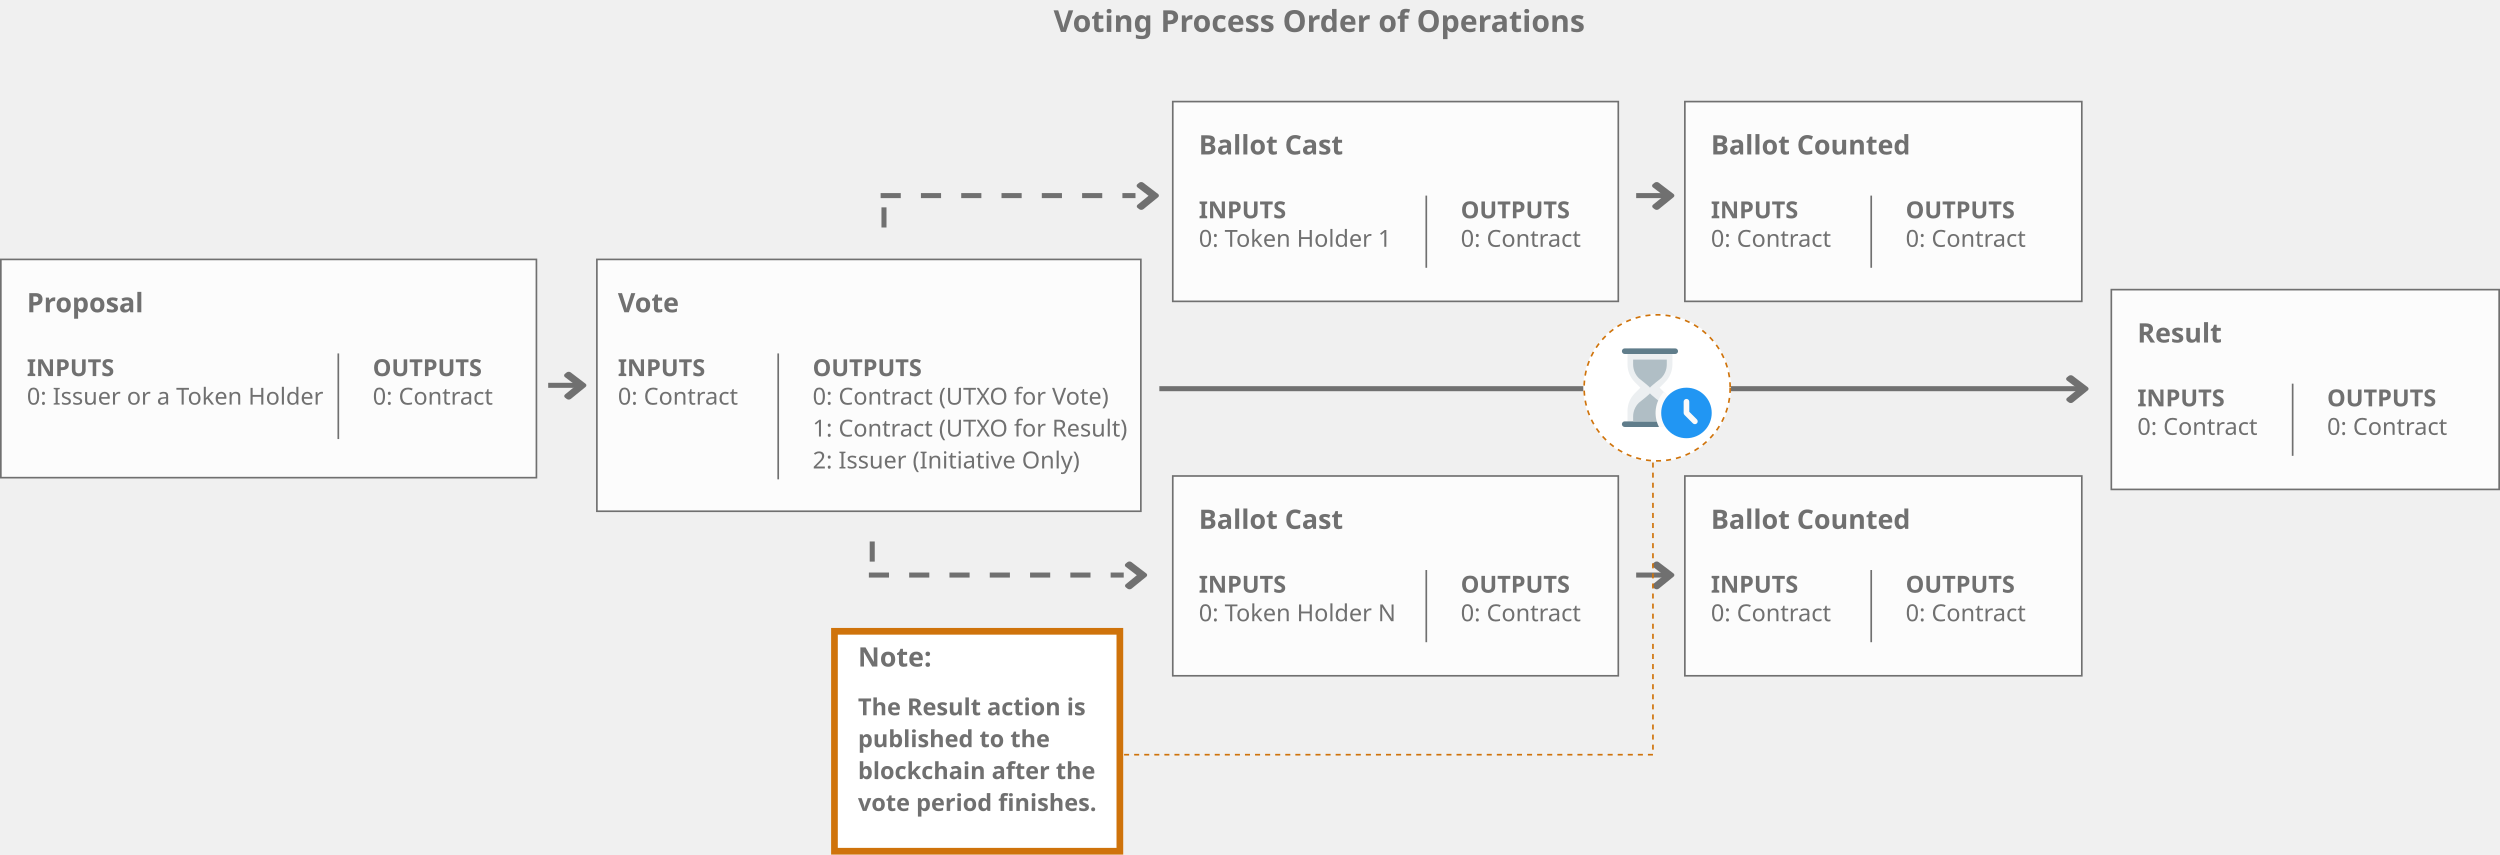
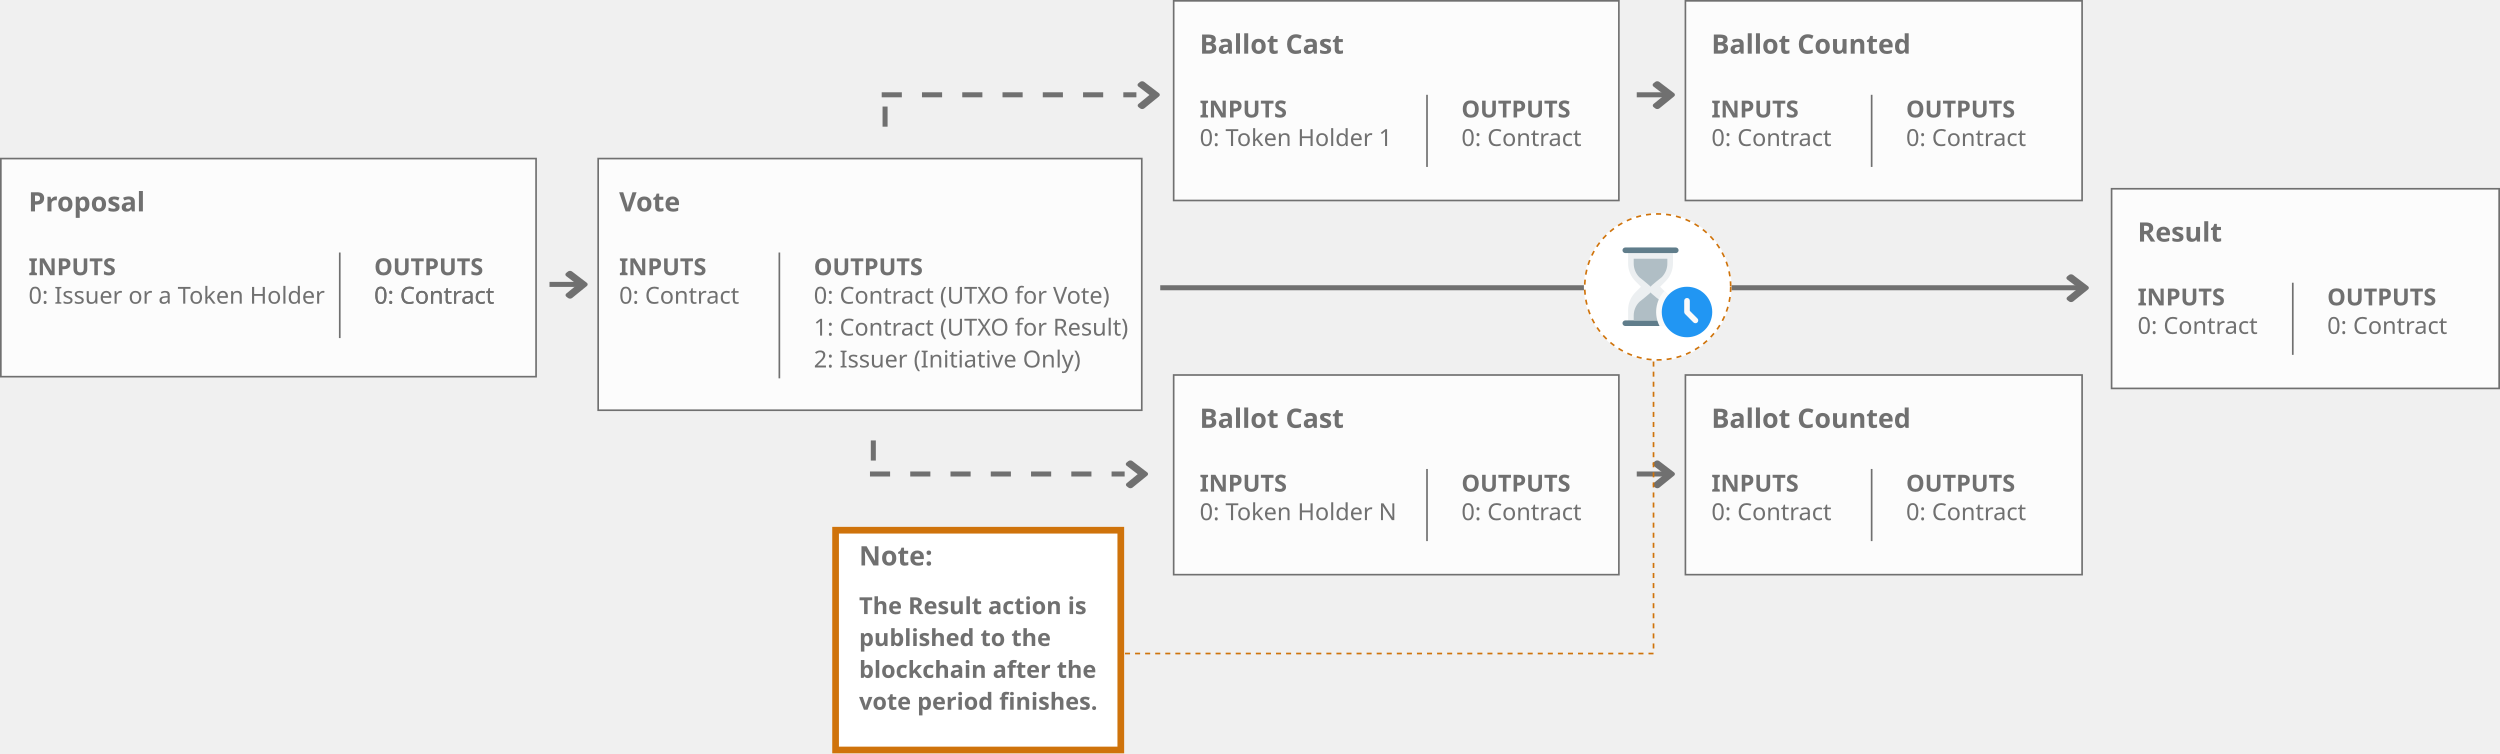
- <svg xmlns="http://www.w3.org/2000/svg" width="1489" height="509" viewBox="0 0 1489 509">
-   <g id="Group_40" data-name="Group 40" transform="translate(674 5777)">
-     <g id="Rectangle_251" data-name="Rectangle 251" transform="translate(-674 -5623)" fill="#fcfcfc" stroke="#707070" stroke-width="1">
+ <svg xmlns="http://www.w3.org/2000/svg" width="1490" height="449" viewBox="0 0 1490 449">
+   <g id="vote-order-of-operations" transform="translate(675 5717)">
+     <g id="Rectangle_251" data-name="Rectangle 251" transform="translate(-675 -5623)" fill="#fcfcfc" stroke="#707070" stroke-width="1">
      <rect width="320" height="131" stroke="none" />
      <rect x="0.5" y="0.5" width="319" height="130" fill="none" />
    </g>
    <text id="Proposal" transform="translate(-658 -5591)" fill="#707070" font-size="16" font-family="SegoeUI-Semibold, Segoe UI" font-weight="600">
      <tspan x="0" y="0">Proposal</tspan>
    </text>
    <text id="INPUTS" transform="translate(-658 -5568)" fill="#707070" font-size="14" font-family="SegoeUI-Bold, Segoe UI" font-weight="700">
      <tspan x="0" y="15">INPUTS</tspan>
    </text>
    <text id="OUTPUTS_" data-name="OUTPUTS " transform="translate(-452 -5568)" fill="#707070" font-size="14" font-family="SegoeUI-Bold, Segoe UI" font-weight="700">
      <tspan x="0" y="15">OUTPUTS </tspan>
    </text>
    <line id="Line_301" data-name="Line 301" y2="51" transform="translate(-472.5 -5566.5)" fill="none" stroke="#707070" stroke-width="1" />
    <text id="_0:_Issuer_or_a_Token_Holder_" data-name="0: Issuer or a Token Holder " transform="translate(-658 -5536)" fill="#707070" font-size="14" font-family="SegoeUI, Segoe UI">
      <tspan x="0" y="0">0: Issuer or a Token Holder </tspan>
    </text>
    <text id="_0:_Contract_" data-name="0: Contract " transform="translate(-452 -5536)" fill="#707070" font-size="14" font-family="SegoeUI, Segoe UI">
      <tspan x="0" y="0">0: Contract </tspan>
    </text>
    <g id="Rectangle_252" data-name="Rectangle 252" transform="translate(-319 -5623)" fill="#fcfcfc" stroke="#707070" stroke-width="1">
      <rect width="325" height="151" stroke="none" />
      <rect x="0.5" y="0.5" width="324" height="150" fill="none" />
    </g>
    <text id="Vote" transform="translate(-306 -5591)" fill="#707070" font-size="16" font-family="SegoeUI-Semibold, Segoe UI" font-weight="600">
      <tspan x="0" y="0">Vote</tspan>
    </text>
    <text id="INPUTS-2" data-name="INPUTS" transform="translate(-306 -5568)" fill="#707070" font-size="14" font-family="SegoeUI-Bold, Segoe UI" font-weight="700">
      <tspan x="0" y="15">INPUTS</tspan>
    </text>
    <text id="OUTPUTS_2" data-name="OUTPUTS " transform="translate(-190 -5568)" fill="#707070" font-size="14" font-family="SegoeUI-Bold, Segoe UI" font-weight="700">
      <tspan x="0" y="15">OUTPUTS </tspan>
    </text>
    <line id="Line_302" data-name="Line 302" y2="75" transform="translate(-210.5 -5566.5)" fill="none" stroke="#707070" stroke-width="1" />
    <text id="_0:_Contract" data-name="0: Contract" transform="translate(-306 -5536)" fill="#707070" font-size="14" font-family="SegoeUI, Segoe UI">
      <tspan x="0" y="0">0: Contract</tspan>
    </text>
    <text id="_0:_Contract_UTXO_for_Vote_1:_Contract_UTXO_for_Result_2:_Issuer_Initiative_Only_" data-name="0: Contract (UTXO for Vote) 1: Contract (UTXO for Result) 2: Issuer (Initiative Only)" transform="translate(-190 -5536)" fill="#707070" font-size="14" font-family="SegoeUI, Segoe UI">
      <tspan x="0" y="0">0: Contract (UTXO for Vote)</tspan>
      <tspan x="0" y="19">1: Contract (UTXO for Result)</tspan>
      <tspan x="0" y="38">2: Issuer (Initiative Only)</tspan>
    </text>
    <g id="Rectangle_253" data-name="Rectangle 253" transform="translate(24 -5717)" fill="#fcfcfc" stroke="#707070" stroke-width="1">
      <rect width="266.357" height="120" stroke="none" />
      <rect x="0.5" y="0.5" width="265.357" height="119" fill="none" />
    </g>
    <text id="Ballot_Cast" data-name="Ballot Cast" transform="translate(40 -5685)" fill="#707070" font-size="16" font-family="SegoeUI-Semibold, Segoe UI" font-weight="600">
      <tspan x="0" y="0">Ballot Cast</tspan>
    </text>
    <text id="INPUTS-3" data-name="INPUTS" transform="translate(40 -5662)" fill="#707070" font-size="14" font-family="SegoeUI-Bold, Segoe UI" font-weight="700">
      <tspan x="0" y="15">INPUTS</tspan>
    </text>
    <text id="OUTPUTS_3" data-name="OUTPUTS " transform="translate(196 -5662)" fill="#707070" font-size="14" font-family="SegoeUI-Bold, Segoe UI" font-weight="700">
      <tspan x="0" y="15">OUTPUTS </tspan>
    </text>
    <line id="Line_303" data-name="Line 303" y2="43" transform="translate(175.5 -5660.5)" fill="none" stroke="#707070" stroke-width="1" />
    <text id="_0:_Token_Holder_1" data-name="0: Token Holder 1" transform="translate(40 -5630)" fill="#707070" font-size="14" font-family="SegoeUI, Segoe UI">
      <tspan x="0" y="0">0: Token Holder 1</tspan>
    </text>
    <text id="_0:_Contract-2" data-name="0: Contract" transform="translate(196 -5630)" fill="#707070" font-size="14" font-family="SegoeUI, Segoe UI">
      <tspan x="0" y="0">0: Contract</tspan>
    </text>
    <g id="Rectangle_254" data-name="Rectangle 254" transform="translate(24 -5494)" fill="#fcfcfc" stroke="#707070" stroke-width="1">
      <rect width="266.357" height="120" stroke="none" />
      <rect x="0.5" y="0.5" width="265.357" height="119" fill="none" />
    </g>
    <text id="Ballot_Cast-2" data-name="Ballot Cast" transform="translate(40 -5462)" fill="#707070" font-size="16" font-family="SegoeUI-Semibold, Segoe UI" font-weight="600">
      <tspan x="0" y="0">Ballot Cast</tspan>
    </text>
    <text id="INPUTS-4" data-name="INPUTS" transform="translate(40 -5439)" fill="#707070" font-size="14" font-family="SegoeUI-Bold, Segoe UI" font-weight="700">
      <tspan x="0" y="15">INPUTS</tspan>
    </text>
    <text id="OUTPUTS_4" data-name="OUTPUTS " transform="translate(196 -5439)" fill="#707070" font-size="14" font-family="SegoeUI-Bold, Segoe UI" font-weight="700">
      <tspan x="0" y="15">OUTPUTS </tspan>
    </text>
    <line id="Line_304" data-name="Line 304" y2="43" transform="translate(175.5 -5437.5)" fill="none" stroke="#707070" stroke-width="1" />
    <text id="_0:_Token_Holder_N" data-name="0: Token Holder N" transform="translate(40 -5407)" fill="#707070" font-size="14" font-family="SegoeUI, Segoe UI">
      <tspan x="0" y="0">0: Token Holder N</tspan>
    </text>
    <text id="_0:_Contract-3" data-name="0: Contract" transform="translate(196 -5407)" fill="#707070" font-size="14" font-family="SegoeUI, Segoe UI">
      <tspan x="0" y="0">0: Contract</tspan>
    </text>
    <g id="Rectangle_255" data-name="Rectangle 255" transform="translate(329 -5717)" fill="#fcfcfc" stroke="#707070" stroke-width="1">
      <rect width="237.429" height="120" stroke="none" />
      <rect x="0.5" y="0.5" width="236.429" height="119" fill="none" />
    </g>
    <text id="Ballot_Counted" data-name="Ballot Counted" transform="translate(345 -5685)" fill="#707070" font-size="16" font-family="SegoeUI-Semibold, Segoe UI" font-weight="600">
      <tspan x="0" y="0">Ballot Counted</tspan>
    </text>
    <text id="INPUTS-5" data-name="INPUTS" transform="translate(345 -5662)" fill="#707070" font-size="14" font-family="SegoeUI-Bold, Segoe UI" font-weight="700">
      <tspan x="0" y="15">INPUTS</tspan>
    </text>
    <text id="OUTPUTS_5" data-name="OUTPUTS " transform="translate(461 -5662)" fill="#707070" font-size="14" font-family="SegoeUI-Bold, Segoe UI" font-weight="700">
      <tspan x="0" y="15">OUTPUTS </tspan>
    </text>
    <line id="Line_305" data-name="Line 305" y2="43" transform="translate(440.5 -5660.5)" fill="none" stroke="#707070" stroke-width="1" />
    <text id="_0:_Contract-4" data-name="0: Contract" transform="translate(345 -5630)" fill="#707070" font-size="14" font-family="SegoeUI, Segoe UI">
      <tspan x="0" y="0">0: Contract</tspan>
    </text>
    <text id="_0:_Contract-5" data-name="0: Contract" transform="translate(461 -5630)" fill="#707070" font-size="14" font-family="SegoeUI, Segoe UI">
      <tspan x="0" y="0">0: Contract</tspan>
    </text>
    <g id="Rectangle_256" data-name="Rectangle 256" transform="translate(329 -5494)" fill="#fcfcfc" stroke="#707070" stroke-width="1">
      <rect width="237.429" height="120" stroke="none" />
      <rect x="0.5" y="0.5" width="236.429" height="119" fill="none" />
    </g>
    <text id="Ballot_Counted-2" data-name="Ballot Counted" transform="translate(345 -5462)" fill="#707070" font-size="16" font-family="SegoeUI-Semibold, Segoe UI" font-weight="600">
      <tspan x="0" y="0">Ballot Counted</tspan>
    </text>
    <text id="INPUTS-6" data-name="INPUTS" transform="translate(345 -5439)" fill="#707070" font-size="14" font-family="SegoeUI-Bold, Segoe UI" font-weight="700">
      <tspan x="0" y="15">INPUTS</tspan>
    </text>
    <text id="OUTPUTS_6" data-name="OUTPUTS " transform="translate(461 -5439)" fill="#707070" font-size="14" font-family="SegoeUI-Bold, Segoe UI" font-weight="700">
      <tspan x="0" y="15">OUTPUTS </tspan>
    </text>
    <line id="Line_306" data-name="Line 306" y2="43" transform="translate(440.5 -5437.5)" fill="none" stroke="#707070" stroke-width="1" />
    <text id="_0:_Contract-6" data-name="0: Contract" transform="translate(345 -5407)" fill="#707070" font-size="14" font-family="SegoeUI, Segoe UI">
      <tspan x="0" y="0">0: Contract</tspan>
    </text>
    <text id="_0:_Contract-7" data-name="0: Contract" transform="translate(461 -5407)" fill="#707070" font-size="14" font-family="SegoeUI, Segoe UI">
      <tspan x="0" y="0">0: Contract</tspan>
    </text>
    <line id="Line_307" data-name="Line 307" x2="20" transform="translate(-347.5 -5547.5)" fill="none" stroke="#707070" stroke-width="3" />
    <line id="Line_308" data-name="Line 308" x2="551.836" transform="translate(16.5 -5545.5)" fill="none" stroke="#707070" stroke-width="3" />
    <g id="chevron-pointing-to-the-left" transform="translate(570.096 -5537.133) rotate(179)">
      <path id="Path_60" data-name="Path 60" d="M6.232,8.306l6.65-5.194a1.2,1.2,0,0,0,.512-.965,1.166,1.166,0,0,0-.493-.961L11.892.391A1.908,1.908,0,0,0,10.668,0,1.955,1.955,0,0,0,9.435.4L.513,7.357A1.2,1.2,0,0,0,0,8.322a1.167,1.167,0,0,0,.493.961l8.78,6.9a1.909,1.909,0,0,0,1.225.39,1.952,1.952,0,0,0,1.232-.4l1.026-.8a1.174,1.174,0,0,0,.02-1.926Z" transform="translate(0 0)" fill="#707070" />
    </g>
    <g id="Rectangle_257" data-name="Rectangle 257" transform="translate(583 -5605)" fill="#fcfcfc" stroke="#707070" stroke-width="1">
      <rect width="232" height="120" stroke="none" />
      <rect x="0.5" y="0.5" width="231" height="119" fill="none" />
    </g>
    <text id="Result" transform="translate(599 -5573)" fill="#707070" font-size="16" font-family="SegoeUI-Semibold, Segoe UI" font-weight="600">
      <tspan x="0" y="0">Result</tspan>
    </text>
    <text id="INPUTS-7" data-name="INPUTS" transform="translate(599 -5550)" fill="#707070" font-size="14" font-family="SegoeUI-Bold, Segoe UI" font-weight="700">
      <tspan x="0" y="15">INPUTS</tspan>
    </text>
    <text id="OUTPUTS_7" data-name="OUTPUTS " transform="translate(712 -5550)" fill="#707070" font-size="14" font-family="SegoeUI-Bold, Segoe UI" font-weight="700">
      <tspan x="0" y="15">OUTPUTS </tspan>
    </text>
    <line id="Line_309" data-name="Line 309" y2="43" transform="translate(691.5 -5548.5)" fill="none" stroke="#707070" stroke-width="1" />
    <text id="_0:_Contract-8" data-name="0: Contract" transform="translate(599 -5518)" fill="#707070" font-size="14" font-family="SegoeUI, Segoe UI">
      <tspan x="0" y="0">0: Contract</tspan>
    </text>
    <text id="_0:_Contract-9" data-name="0: Contract" transform="translate(712 -5518)" fill="#707070" font-size="14" font-family="SegoeUI, Segoe UI">
      <tspan x="0" y="0">0: Contract</tspan>
    </text>
    <line id="Line_310" data-name="Line 310" y1="20" transform="translate(-147.5 -5661.5)" fill="none" stroke="#707070" stroke-width="3" stroke-dasharray="12" />
    <line id="Line_311" data-name="Line 311" x2="151.794" transform="translate(-149.5 -5660.5)" fill="none" stroke="#707070" stroke-width="3" stroke-dasharray="12" />
-     <text id="Voting_Process_Order_of_Operations" data-name="Voting Process Order of Operations" transform="translate(103 -5758)" fill="#707070" font-size="18" font-family="SegoeUI-Bold, Segoe UI" font-weight="700">
-       <tspan x="-149.489" y="0">Voting Process Order of Operations</tspan>
-     </text>
    <line id="Line_312" data-name="Line 312" y1="20" transform="translate(-154.5 -5462.5)" fill="none" stroke="#707070" stroke-width="3" stroke-dasharray="12" />
    <line id="Line_313" data-name="Line 313" x2="151.794" transform="translate(-156.5 -5434.5)" fill="none" stroke="#707070" stroke-width="3" stroke-dasharray="12" />
    <g id="chevron-pointing-to-the-left-2" data-name="chevron-pointing-to-the-left" transform="translate(9.356 -5426.221) rotate(179)">
      <path id="Path_60-2" data-name="Path 60" d="M6.15,8.276l6.607-5.2a1.205,1.205,0,0,0,.509-.965,1.168,1.168,0,0,0-.489-.961l-1-.795a1.887,1.887,0,0,0-1.216-.389,1.934,1.934,0,0,0-1.225.4L.469,7.327a1.206,1.206,0,0,0-.509.965,1.169,1.169,0,0,0,.489.961l8.721,6.9a1.888,1.888,0,0,0,1.217.389,1.931,1.931,0,0,0,1.224-.4l1.019-.8a1.179,1.179,0,0,0,.02-1.926Z" transform="translate(0 0)" fill="#707070" />
    </g>
    <g id="chevron-pointing-to-the-left-3" data-name="chevron-pointing-to-the-left" transform="translate(16.356 -5652.221) rotate(179)">
      <path id="Path_60-3" data-name="Path 60" d="M6.15,8.276l6.607-5.2a1.205,1.205,0,0,0,.509-.965,1.168,1.168,0,0,0-.489-.961l-1-.795a1.887,1.887,0,0,0-1.216-.389,1.934,1.934,0,0,0-1.225.4L.469,7.327a1.206,1.206,0,0,0-.509.965,1.169,1.169,0,0,0,.489.961l8.721,6.9a1.888,1.888,0,0,0,1.217.389,1.931,1.931,0,0,0,1.224-.4l1.019-.8a1.179,1.179,0,0,0,.02-1.926Z" transform="translate(0 0)" fill="#707070" />
    </g>
    <g id="chevron-pointing-to-the-left-4" data-name="chevron-pointing-to-the-left" transform="translate(-324.644 -5539.221) rotate(179)">
      <path id="Path_60-4" data-name="Path 60" d="M6.15,8.276l6.607-5.2a1.205,1.205,0,0,0,.509-.965,1.168,1.168,0,0,0-.489-.961l-1-.795a1.887,1.887,0,0,0-1.216-.389,1.934,1.934,0,0,0-1.225.4L.469,7.327a1.206,1.206,0,0,0-.509.965,1.169,1.169,0,0,0,.489.961l8.721,6.9a1.888,1.888,0,0,0,1.217.389,1.931,1.931,0,0,0,1.224-.4l1.019-.8a1.179,1.179,0,0,0,.02-1.926Z" transform="translate(0 0)" fill="#707070" />
    </g>
    <line id="Line_314" data-name="Line 314" x2="20" transform="translate(300.5 -5660.5)" fill="none" stroke="#707070" stroke-width="3" />
    <g id="chevron-pointing-to-the-left-5" data-name="chevron-pointing-to-the-left" transform="translate(323.356 -5652.221) rotate(179)">
      <path id="Path_60-5" data-name="Path 60" d="M6.15,8.276l6.607-5.2a1.205,1.205,0,0,0,.509-.965,1.168,1.168,0,0,0-.489-.961l-1-.795a1.887,1.887,0,0,0-1.216-.389,1.934,1.934,0,0,0-1.225.4L.469,7.327a1.206,1.206,0,0,0-.509.965,1.169,1.169,0,0,0,.489.961l8.721,6.9a1.888,1.888,0,0,0,1.217.389,1.931,1.931,0,0,0,1.224-.4l1.019-.8a1.179,1.179,0,0,0,.02-1.926Z" transform="translate(0 0)" fill="#707070" />
    </g>
    <line id="Line_315" data-name="Line 315" x2="20" transform="translate(300.5 -5434.5)" fill="none" stroke="#707070" stroke-width="3" />
    <g id="chevron-pointing-to-the-left-6" data-name="chevron-pointing-to-the-left" transform="translate(323.356 -5426.221) rotate(179)">
      <path id="Path_60-6" data-name="Path 60" d="M6.15,8.276l6.607-5.2a1.205,1.205,0,0,0,.509-.965,1.168,1.168,0,0,0-.489-.961l-1-.795a1.887,1.887,0,0,0-1.216-.389,1.934,1.934,0,0,0-1.225.4L.469,7.327a1.206,1.206,0,0,0-.509.965,1.169,1.169,0,0,0,.489.961l8.721,6.9a1.888,1.888,0,0,0,1.217.389,1.931,1.931,0,0,0,1.224-.4l1.019-.8a1.179,1.179,0,0,0,.02-1.926Z" transform="translate(0 0)" fill="#707070" />
    </g>
    <g id="Ellipse_57" data-name="Ellipse 57" transform="translate(269 -5590)" fill="#fff" stroke="#cf730b" stroke-width="1" stroke-dasharray="3">
      <circle cx="44" cy="44" r="44" stroke="none" />
      <circle cx="44" cy="44" r="43.5" fill="none" />
    </g>
    <g id="sand-clock" transform="translate(292 -5569.5)">
      <path id="Path_151" data-name="Path 151" d="M58.75,9.506V1.672A1.684,1.684,0,0,0,58.262.488,1.664,1.664,0,0,0,57.078,0H33.672A1.673,1.673,0,0,0,32,1.672V9.506a14.948,14.948,0,0,0,4.407,10.64l3.26,3.26-3.26,3.26A14.954,14.954,0,0,0,32,37.307v7.838a1.684,1.684,0,0,0,.488,1.184,1.664,1.664,0,0,0,1.184.488l23.407,0a1.673,1.673,0,0,0,1.672-1.672V37.3a14.948,14.948,0,0,0-4.407-10.64l-3.26-3.257,3.26-3.264A14.935,14.935,0,0,0,58.75,9.506Z" transform="translate(-28.656 0)" fill="#eceff1" />
      <g id="Group_38" data-name="Group 38">
        <path id="Path_152" data-name="Path 152" d="M1.672,3.344A1.672,1.672,0,0,1,1.672,0H31.766a1.672,1.672,0,0,1,0,3.344Z" fill="#607d8b" />
        <path id="Path_153" data-name="Path 153" d="M31.766,419.344H1.672A1.677,1.677,0,0,1,0,417.672H0A1.677,1.677,0,0,1,1.672,416H31.766a1.677,1.677,0,0,1,1.672,1.672h0A1.677,1.677,0,0,1,31.766,419.344Z" transform="translate(0 -372.531)" fill="#607d8b" />
      </g>
      <g id="Group_39" data-name="Group 39" transform="translate(6.688 6.688)">
        <path id="Path_154" data-name="Path 154" d="M64,64v2.819a11.633,11.633,0,0,0,3.427,8.276s6.6,5.183,6.6,5.624h0c0-.441,6.6-5.628,6.6-5.628a11.625,11.625,0,0,0,3.427-8.273V64Z" transform="translate(-64 -64)" fill="#b0bec5" />
        <path id="Path_155" data-name="Path 155" d="M64,272.719V269.9a11.633,11.633,0,0,1,3.427-8.276s6.6-5.183,6.6-5.624h0c0,.441,6.6,5.628,6.6,5.628a11.627,11.627,0,0,1,3.427,8.276v2.815Z" transform="translate(-64 -235.937)" fill="#b0bec5" />
      </g>
      <path id="Path_156" data-name="Path 156" d="M203.7,266.013h-1.672v-6.166a14.948,14.948,0,0,0-4.407-10.64l-.7-.7a18.266,18.266,0,0,0-2.9,20.845H203.7a1.672,1.672,0,0,0,0-3.344Z" transform="translate(-171.937 -222.544)" fill="#fafafa" />
      <circle id="Ellipse_56" data-name="Ellipse 56" cx="15.047" cy="15.047" r="15.047" transform="translate(23.407 23.407)" fill="#2196f3" />
      <path id="Path_157" data-name="Path 157" d="M358.688,303.047a1.679,1.679,0,0,1-1.184-.488l-5.016-5.016a1.684,1.684,0,0,1-.488-1.184v-6.688a1.672,1.672,0,0,1,3.344,0v6l4.527,4.527a1.67,1.67,0,0,1-1.184,2.852Z" transform="translate(-315.218 -257.906)" fill="#fafafa" />
    </g>
    <g id="Rectangle_258" data-name="Rectangle 258" transform="translate(-179 -5403)" fill="#fff" stroke="#cf730b" stroke-width="4">
      <rect width="174" height="135" stroke="none" />
      <rect x="2" y="2" width="170" height="131" fill="none" />
    </g>
    <text id="Note:" transform="translate(-163 -5397)" fill="#707070" font-size="16" font-family="SegoeUI-Semibold, Segoe UI" font-weight="600">
      <tspan x="0" y="17">Note:</tspan>
    </text>
    <text id="The_Result_action_is_published_to_the_blockchain_after_the_vote_period_finishes." data-name="The Result action is published to the blockchain after the vote period finishes." transform="translate(-163 -5366)" fill="#707070" font-size="14" font-family="SegoeUI-Semibold, Segoe UI" font-weight="600">
      <tspan x="0" y="15">The Result action is </tspan>
      <tspan x="0" y="34">published to the </tspan>
      <tspan x="0" y="53">blockchain after the </tspan>
      <tspan x="0" y="72">vote period finishes.</tspan>
    </text>
    <line id="Line_316" data-name="Line 316" x2="315" transform="translate(-4.5 -5327.5)" fill="none" stroke="#cf730b" stroke-width="1" stroke-dasharray="3" />
    <line id="Line_317" data-name="Line 317" y2="174" transform="translate(310.5 -5501.5)" fill="none" stroke="#cf730b" stroke-width="1" stroke-dasharray="3" />
+     <text id="_0:_Contract_2" data-name="0: Contract " transform="translate(-452 -5536)" fill="#707070" font-size="14" font-family="SegoeUI, Segoe UI">
+       <tspan x="0" y="0">0: Contract </tspan>
+     </text>
  </g>
</svg>
